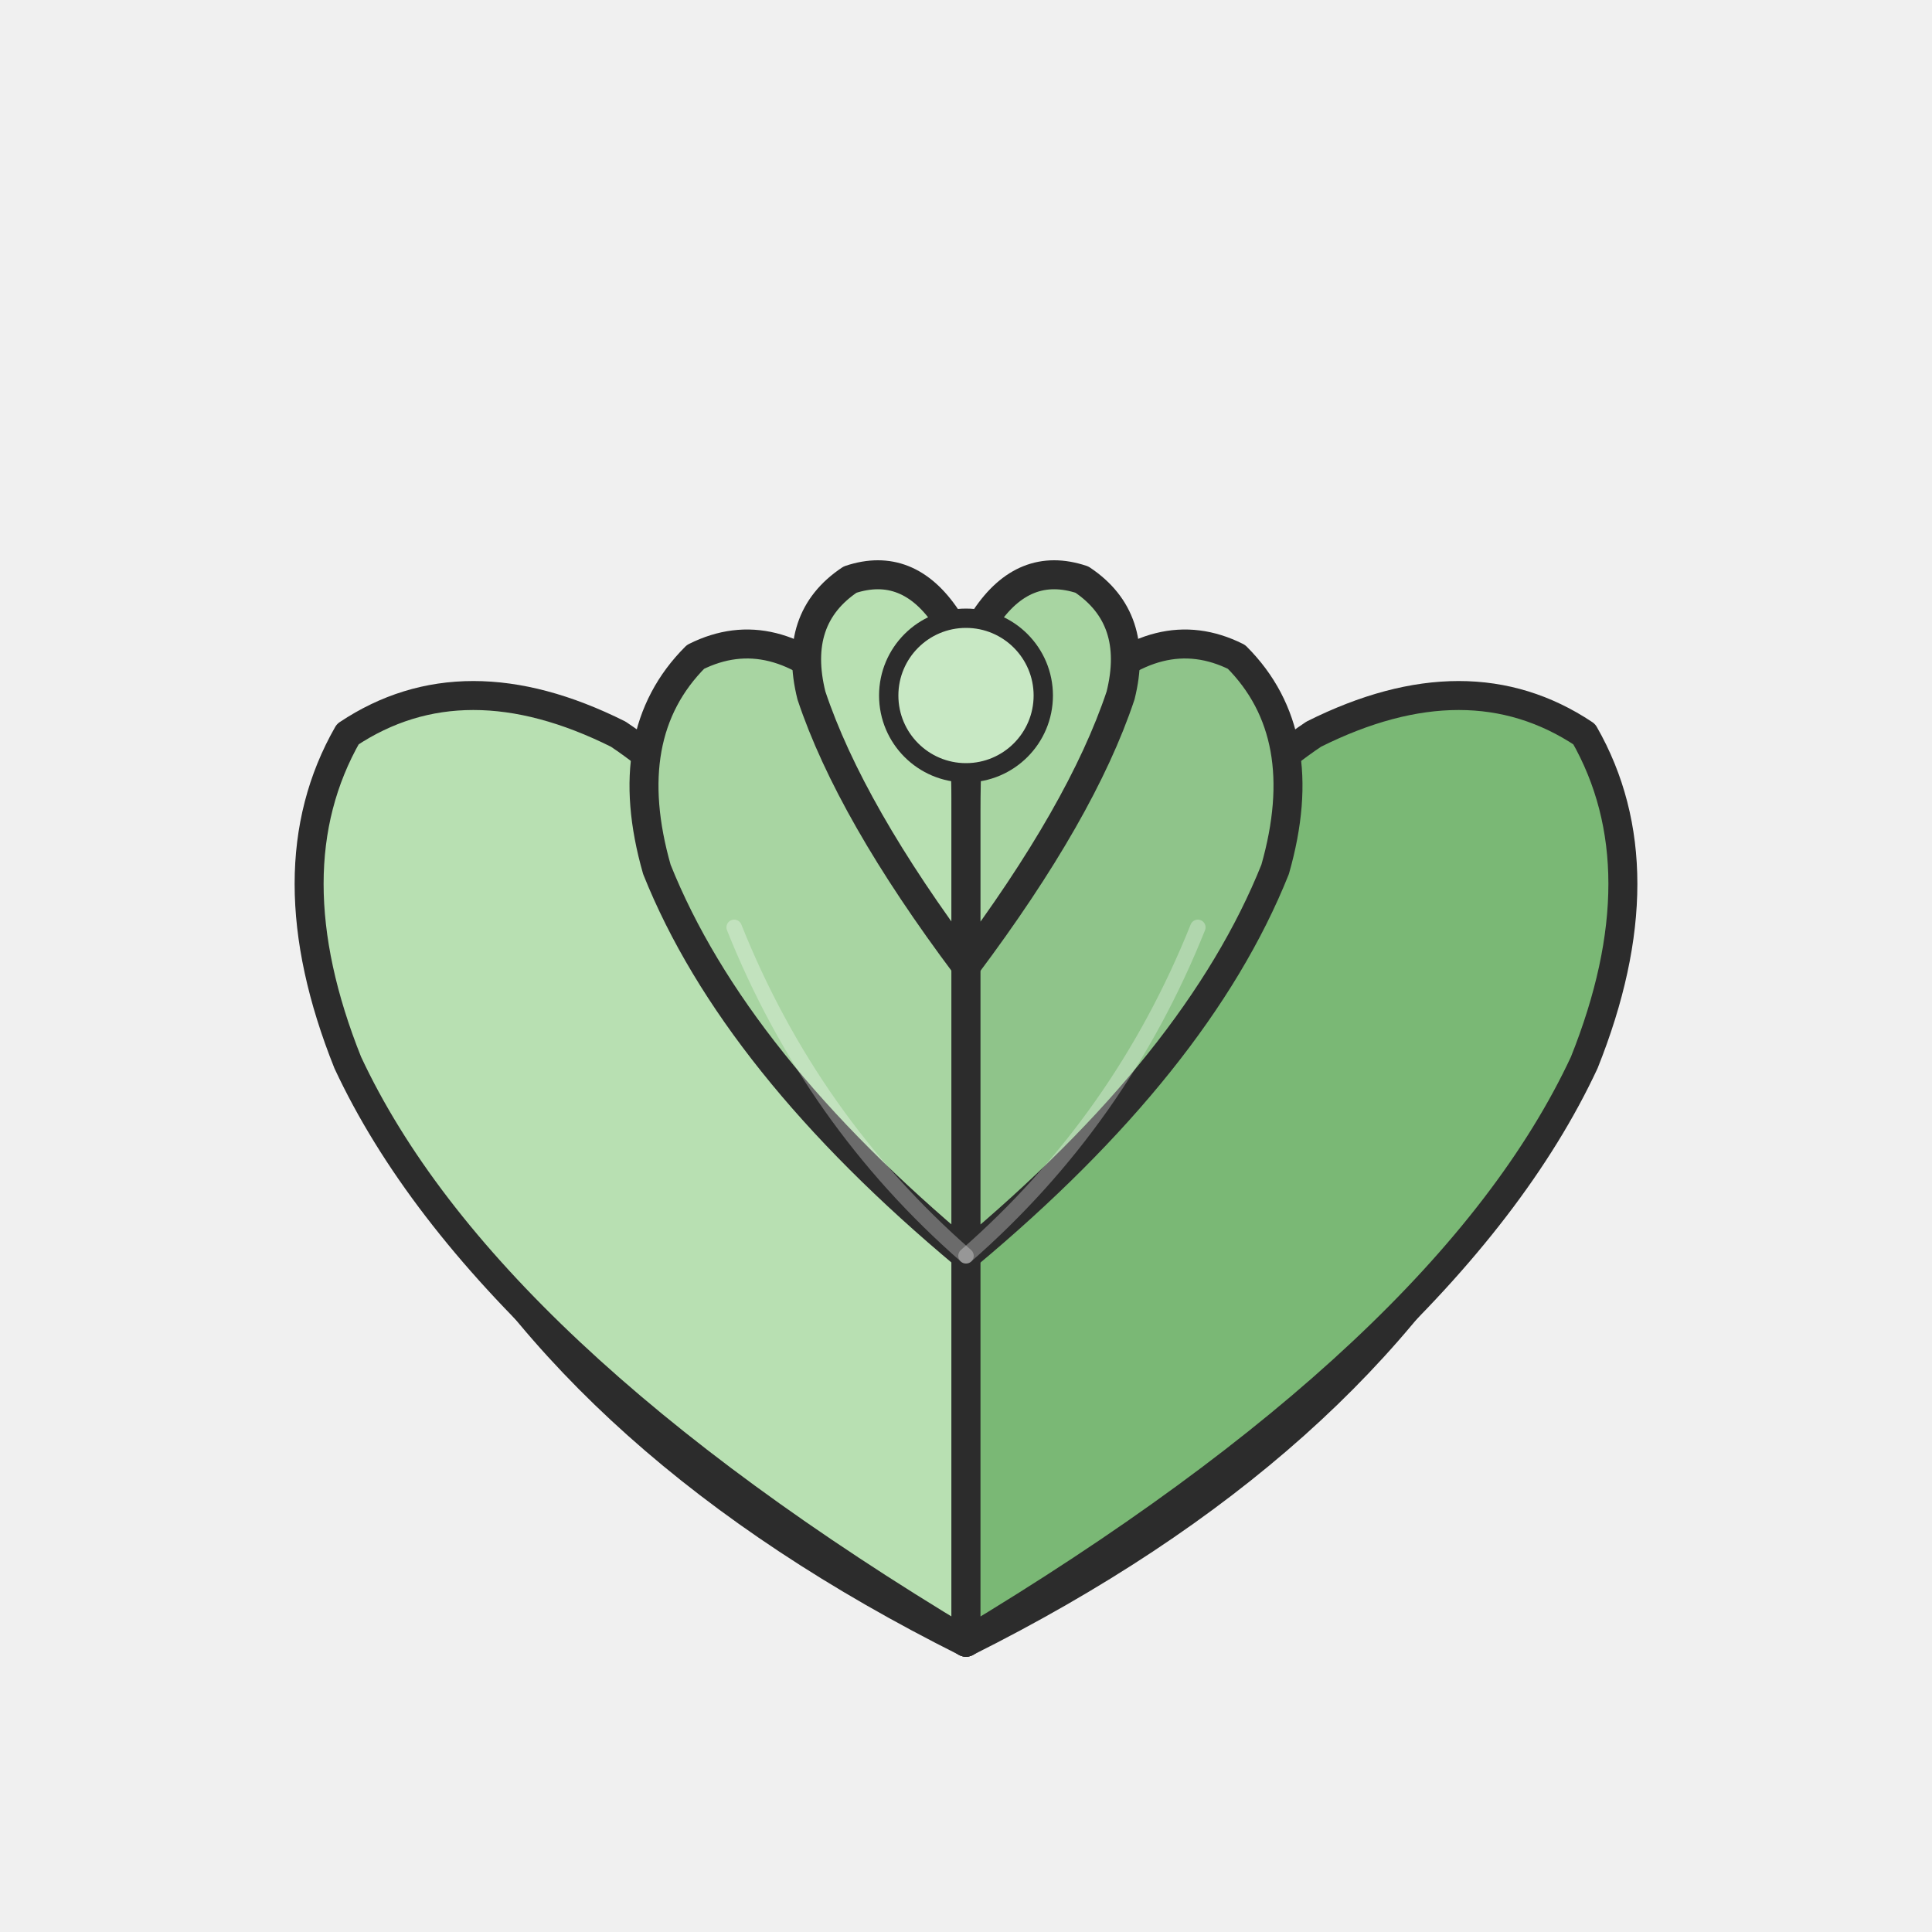
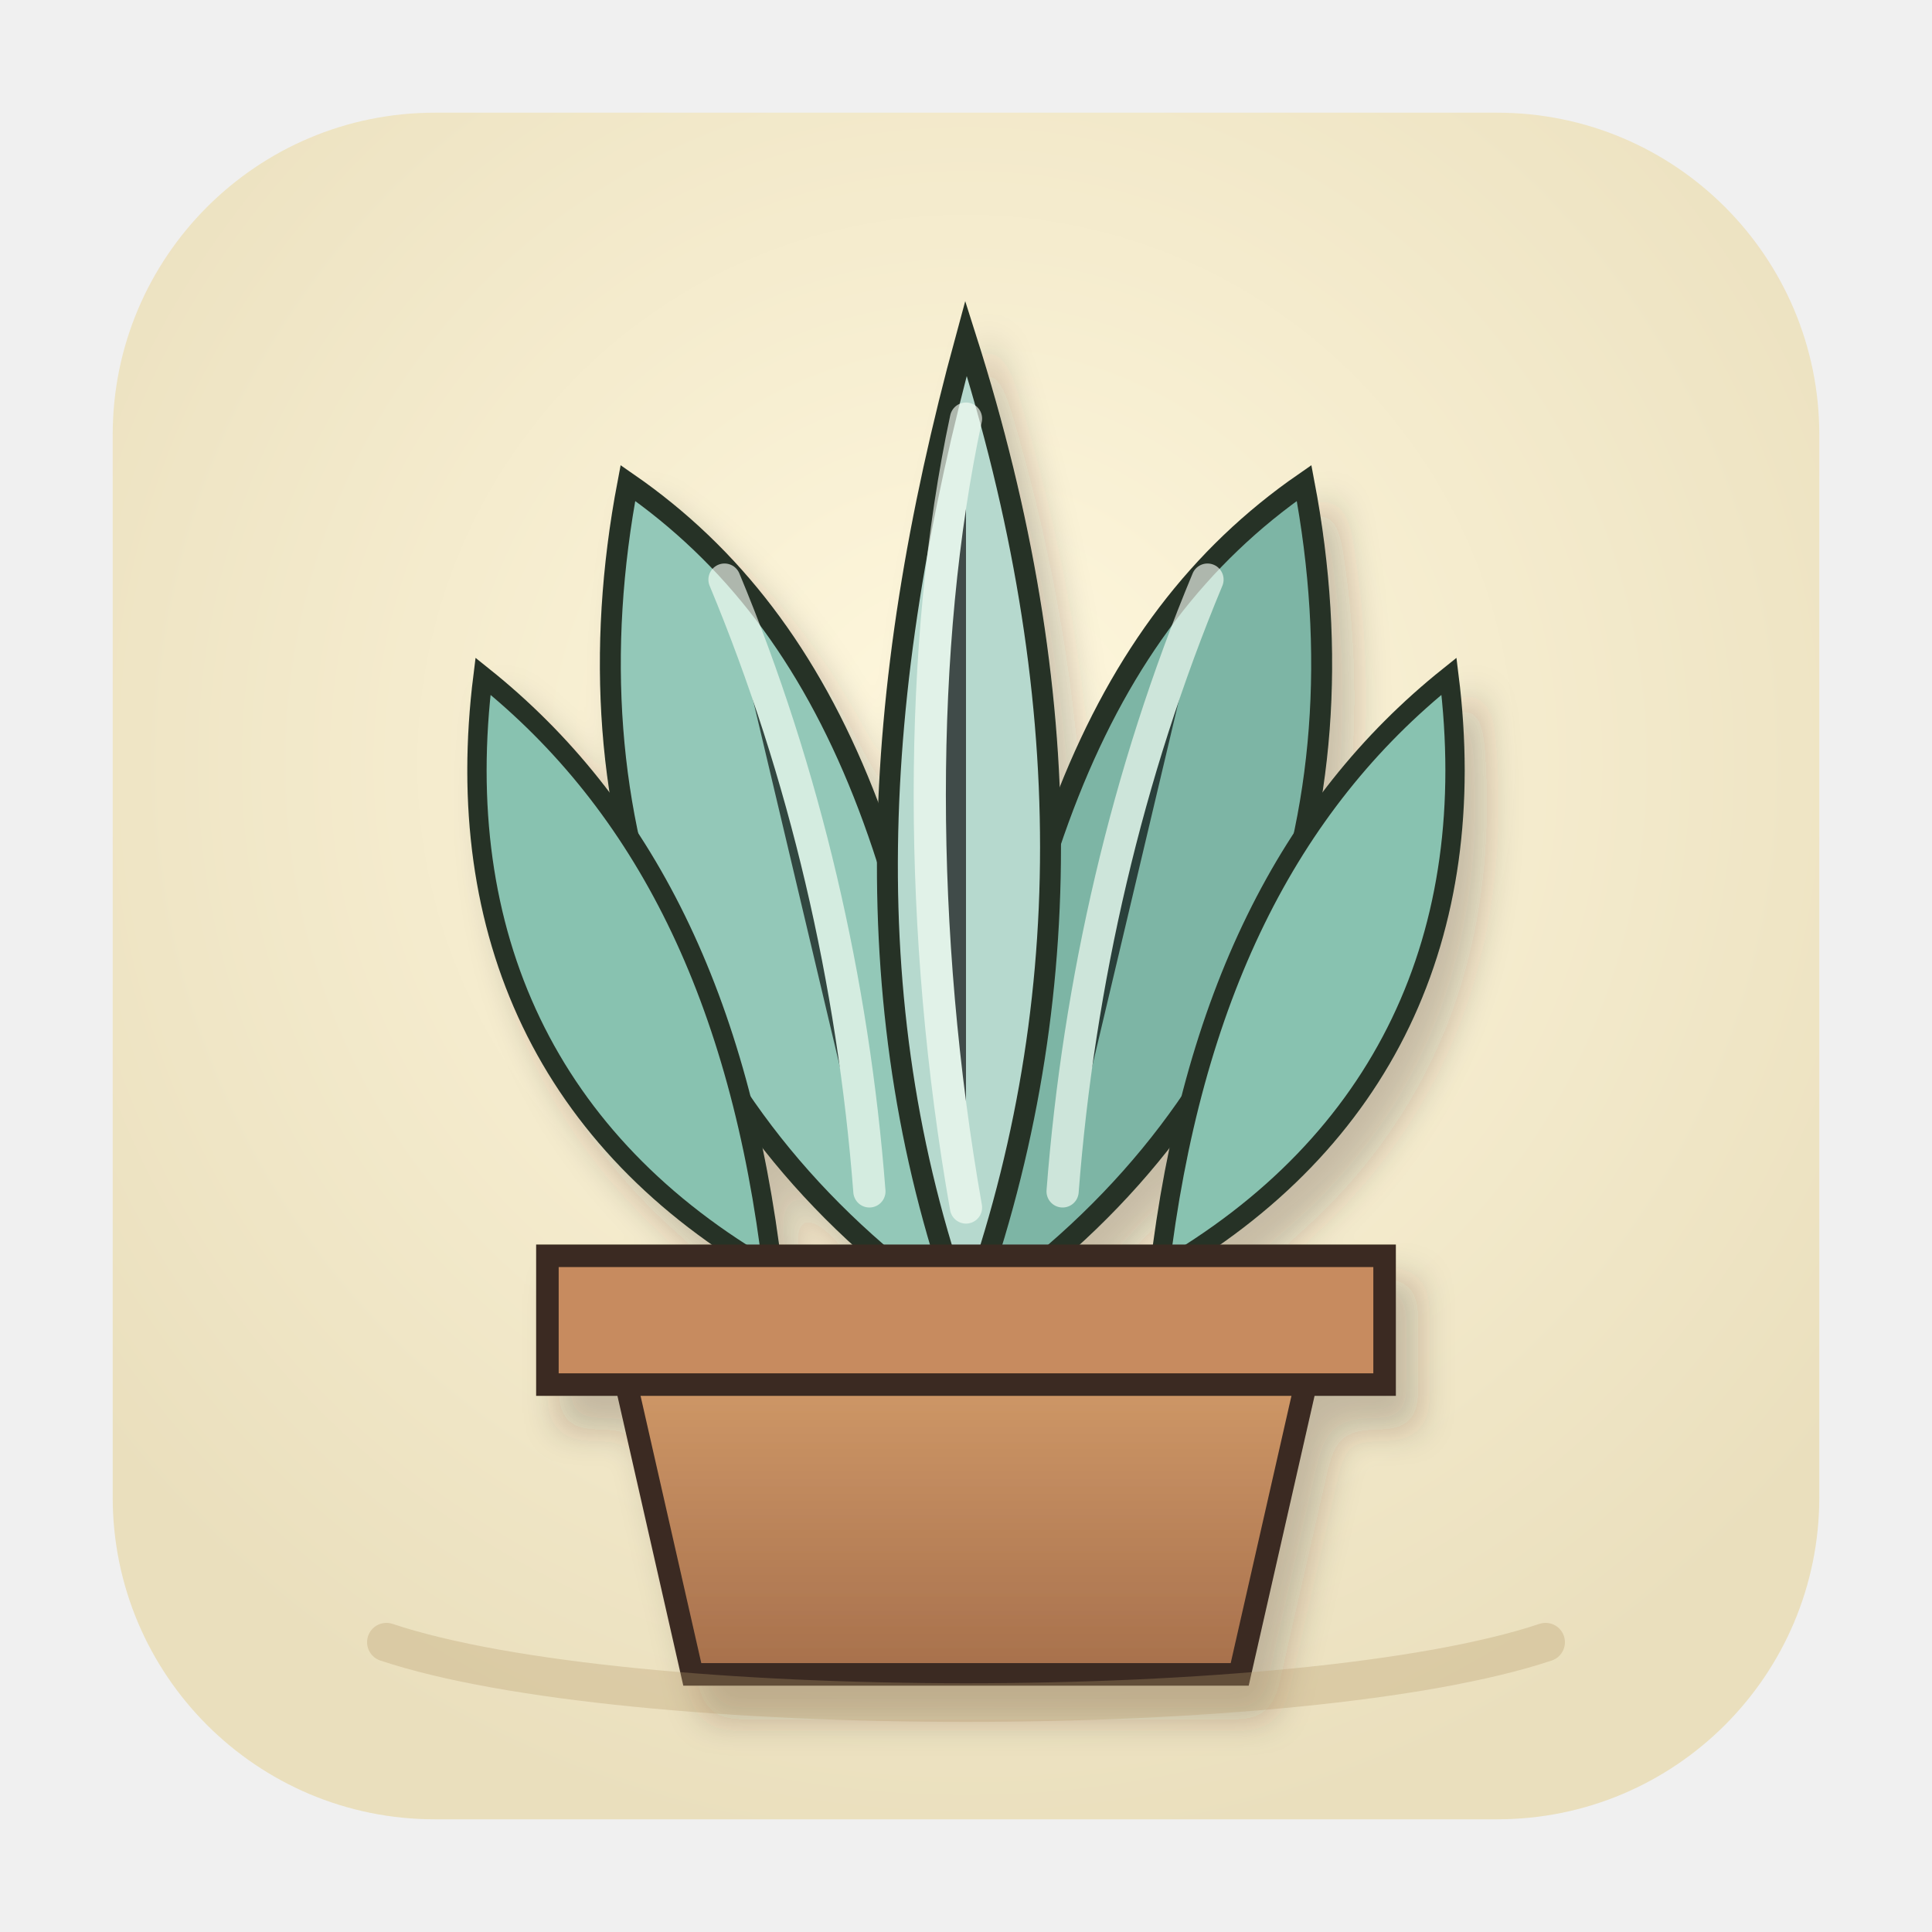
- <svg xmlns="http://www.w3.org/2000/svg" viewBox="0 0 100 100" width="100" height="100">
-   <g fill="none" stroke="#2c2c2c" stroke-width="1.5" stroke-linecap="round" stroke-linejoin="round">
-     <path d="M50,85 Q30,75 22,60 Q18,50 22,42 Q28,38 35,42 Q40,46 45,55 Q48,60 50,65Z" fill="#a8d5a2" stroke="#2c2c2c" />
-     <path d="M50,85 Q70,75 78,60 Q82,50 78,42 Q72,38 65,42 Q60,46 55,55 Q52,60 50,65Z" fill="#8fc48a" stroke="#2c2c2c" />
-     <path d="M50,85 Q25,70 18,55 Q14,45 18,38 Q24,34 32,38 Q38,42 44,52 Q48,58 50,62Z" fill="#b8e0b2" stroke="#2c2c2c" />
-     <path d="M50,85 Q75,70 82,55 Q86,45 82,38 Q76,34 68,38 Q62,42 56,52 Q52,58 50,62Z" fill="#7ab875" stroke="#2c2c2c" />
-     <path d="M50,65 Q38,55 34,45 Q32,38 36,34 Q40,32 44,36 Q48,40 50,50Z" fill="#a8d5a2" stroke="#2c2c2c" />
-     <path d="M50,65 Q62,55 66,45 Q68,38 64,34 Q60,32 56,36 Q52,40 50,50Z" fill="#8fc48a" stroke="#2c2c2c" />
-     <path d="M50,50 Q44,42 42,36 Q41,32 44,30 Q47,29 49,32 Q50,36 50,42Z" fill="#b8e0b2" stroke="#2c2c2c" />
-     <path d="M50,50 Q56,42 58,36 Q59,32 56,30 Q53,29 51,32 Q50,36 50,42Z" fill="#a8d5a2" stroke="#2c2c2c" />
-     <circle cx="50" cy="36" r="4" fill="#c8e8c4" stroke="#2c2c2c" stroke-width="1" />
-     <path d="M50,65 Q42,58 38,48" stroke="#fff" stroke-width="0.8" opacity="0.3" />
-     <path d="M50,65 Q58,58 62,48" stroke="#fff" stroke-width="0.8" opacity="0.3" />
+ <svg xmlns="http://www.w3.org/2000/svg" viewBox="0 0 120 120" width="120" height="120" role="img" aria-label="玉露识别插画">
+   <defs>
+     <radialGradient id="paper" cx="50%" cy="38%" r="65%">
+       <stop offset="0" stop-color="#fff8de" />
+       <stop offset="1" stop-color="#eadfbd" />
+     </radialGradient>
+     <linearGradient id="pot" x1="0" x2="0" y1="0" y2="1">
+       <stop offset="0" stop-color="#d7a06d" />
+       <stop offset="1" stop-color="#a7704c" />
+     </linearGradient>
+     <filter id="shadow" x="-20%" y="-20%" width="140%" height="140%">
+       <feDropShadow dx="1.4" dy="2.1" stdDeviation="1.1" flood-color="#3a2a20" flood-opacity=".24" />
+     </filter>
+   </defs>
+   <rect x="7" y="7" width="106" height="106" rx="20" fill="url(#paper)" />
+   <g filter="url(#shadow)">
+     <path d="M60 82c-18-12-25-31-21-52 13 9 19 25 21 52z" fill="#93c8b8" stroke="#263126" stroke-width="1.3" />
+     <path d="M60 82c18-12 25-31 21-52-13 9-19 25-21 52z" fill="#7db5a5" stroke="#263126" stroke-width="1.3" />
+     <path d="M60 82c-7-19-6-39 0-61 7 22 7 42 0 61z" fill="#b6d9ce" stroke="#263126" stroke-width="1.3" />
+     <path d="M48 79c-14-8-20-21-18-37 10 8 16 20 18 37zM72 79c14-8 20-21 18-37-10 8-16 20-18 37z" fill="#88c2b0" stroke="#263126" stroke-width="1.2" />
+     <path d="M60 26c-3 14-3 32 0 49M45 36c5 12 8 25 9 38M75 36c-5 12-8 25-9 38" stroke="#f8fff6" stroke-width="2" opacity=".65" stroke-linecap="round" />
+     <path d="M38 82h44l-5 22H43z" fill="url(#pot)" stroke="#3a2a22" stroke-width="1.4" />
+     <path d="M34 78h52v8H34z" fill="#c78b5e" stroke="#3a2a22" stroke-width="1.4" rx="3" />
  </g>
+   <path d="M24 102c15 5 57 5 72 0" fill="none" stroke="#b69a6c" stroke-width="2.4" opacity=".32" stroke-linecap="round" />
</svg>
